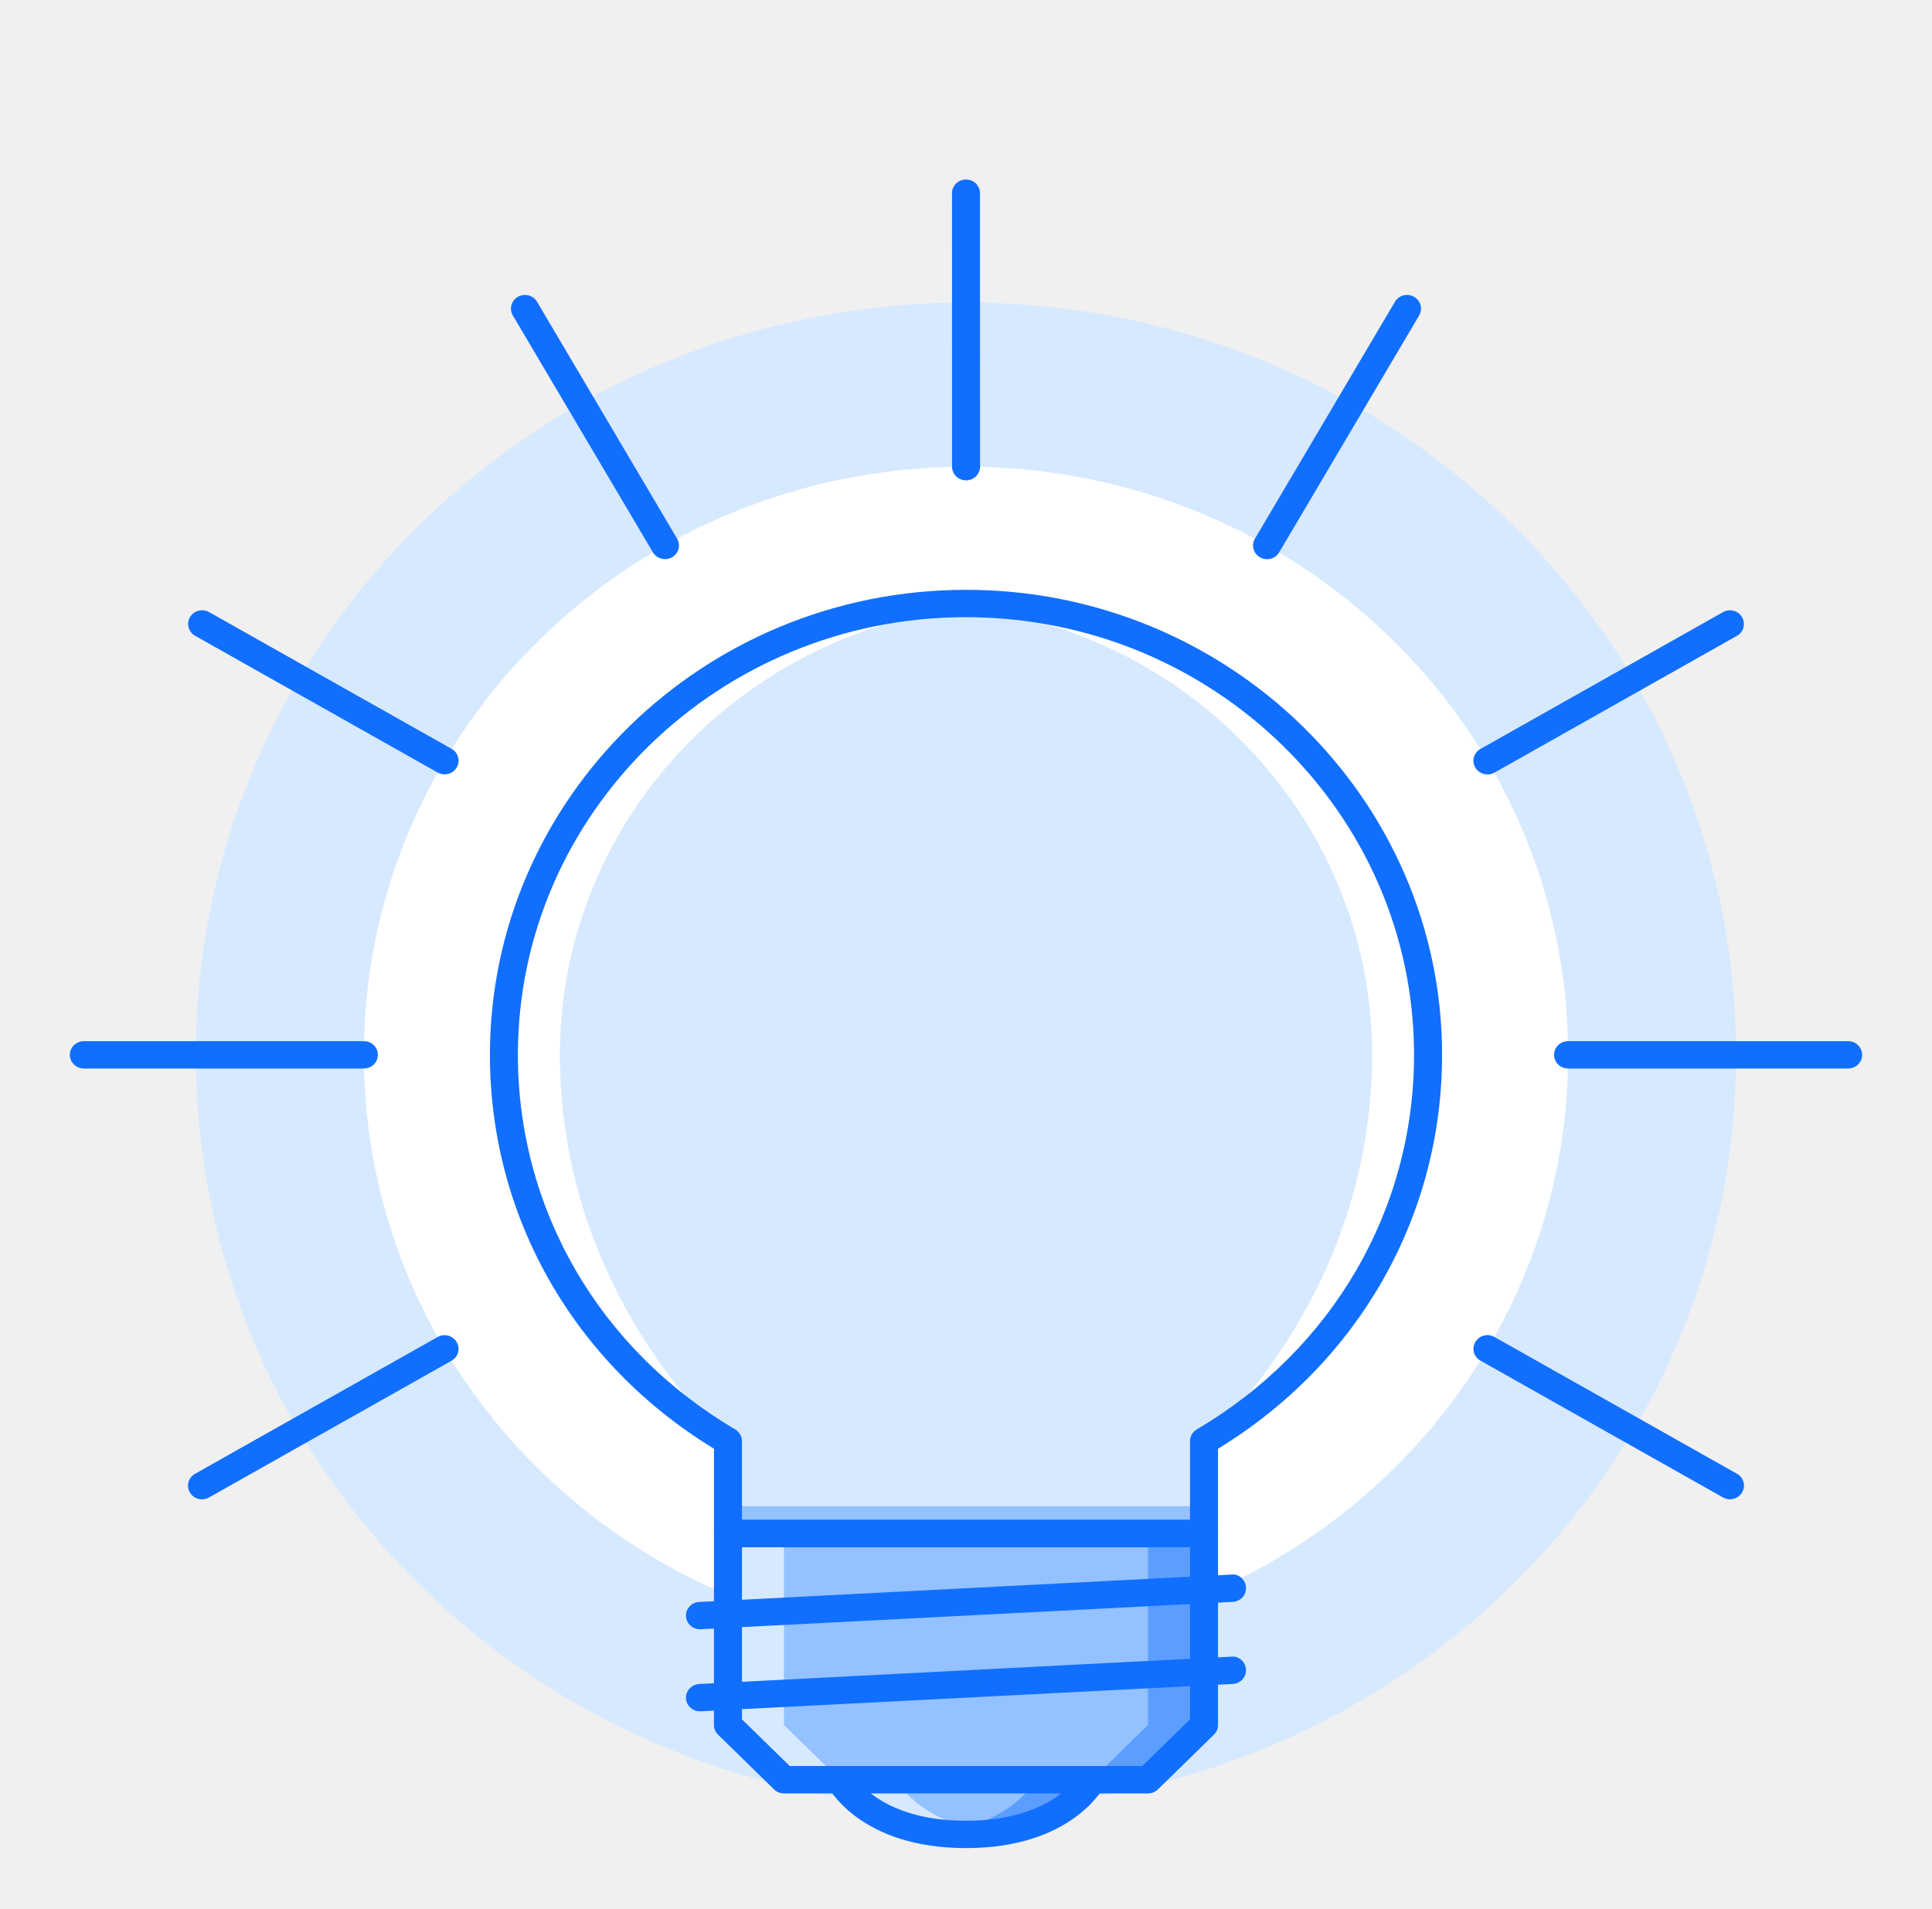
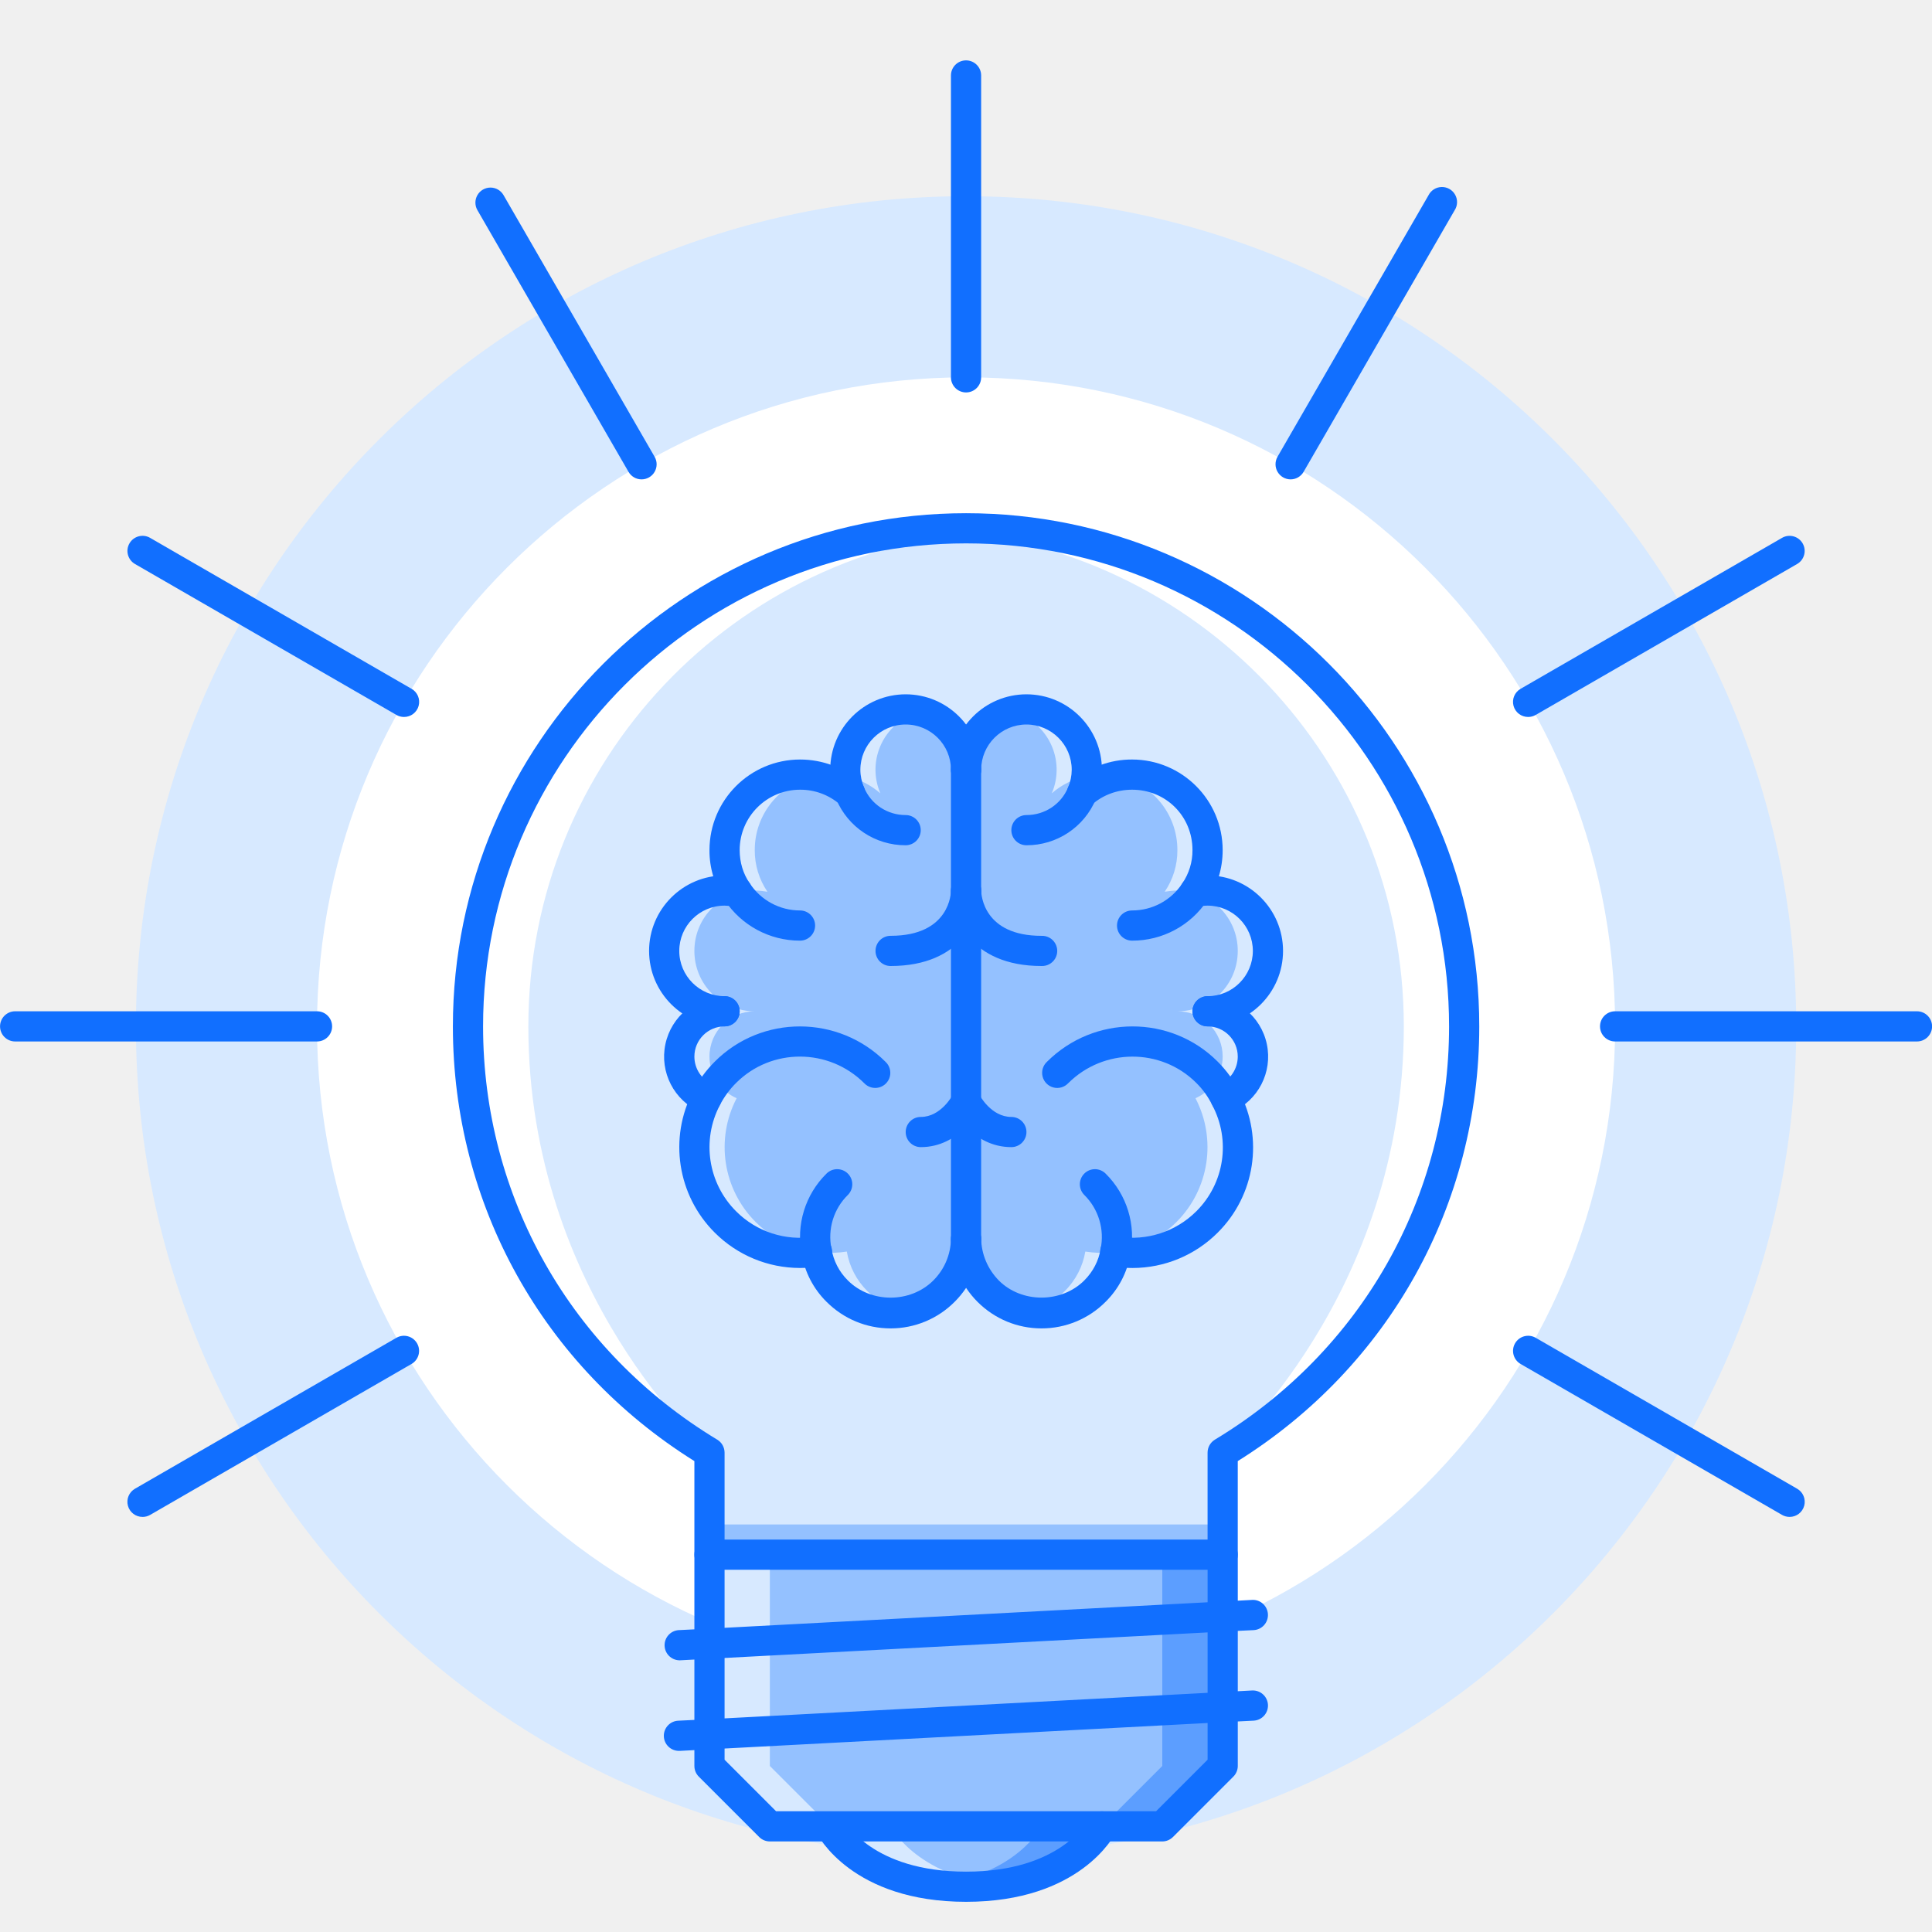
- <svg xmlns="http://www.w3.org/2000/svg" width="81" height="80" viewBox="0 0 81 80">
-   <g fill="none" fill-rule="evenodd">
-     <g>
-       <g>
-         <g>
-           <g>
-             <g>
-               <g>
-                 <path d="M0 0H80.211V80H0z" transform="translate(-1210 -130) translate(1060 74) translate(.501) translate(.501) translate(54.142 56) translate(95.25)" />
-                 <g fill-rule="nonzero">
-                   <g>
-                     <path fill="#D7E9FF" d="M64.6 31.556c0 17.407-14.452 31.535-32.288 31.535S.023 48.963.023 31.556 14.476.021 32.312.021c17.836 0 32.287 14.128 32.287 31.535z" transform="translate(-1210 -130) translate(1060 74) translate(.501) translate(.501) translate(54.142 56) translate(95.25) translate(2.507 7.5) translate(5.287 5.164)" />
-                     <path fill="#FFF" d="M57.555 31.556c0 13.604-11.297 24.655-25.243 24.655-13.948 0-25.244-11.051-25.244-24.655 0-13.604 11.296-24.654 25.244-24.654 13.946 0 25.243 11.05 25.243 24.654z" transform="translate(-1210 -130) translate(1060 74) translate(.501) translate(.501) translate(54.142 56) translate(95.25) translate(2.507 7.5) translate(5.287 5.164)" />
-                     <path fill="#94C1FF" d="M42.291 59.651L39.943 61.944 24.68 61.944 22.332 59.651 22.332 51.624 42.291 51.624z" transform="translate(-1210 -130) translate(1060 74) translate(.501) translate(.501) translate(54.142 56) translate(95.25) translate(2.507 7.5) translate(5.287 5.164)" />
-                     <path fill="#D7E9FF" d="M24.68 51.624L22.332 51.624 22.332 59.651 24.68 61.944 27.028 61.944 24.68 59.651z" transform="translate(-1210 -130) translate(1060 74) translate(.501) translate(.501) translate(54.142 56) translate(95.25) translate(2.507 7.5) translate(5.287 5.164)" />
-                     <path fill="#5C9EFF" d="M39.943 51.624L42.291 51.624 42.291 59.651 39.943 61.944 37.595 61.944 39.943 59.651z" transform="translate(-1210 -130) translate(1060 74) translate(.501) translate(.501) translate(54.142 56) translate(95.25) translate(2.507 7.5) translate(5.287 5.164)" />
-                     <path fill="#D7E9FF" d="M51.684 31.556c0-10.45-8.673-18.92-19.372-18.92-10.7 0-19.373 8.47-19.373 18.92 0 6.878 3.77 12.883 9.393 16.195v3.873H42.29V47.75c5.623-3.312 9.393-9.317 9.393-16.195z" transform="translate(-1210 -130) translate(1060 74) translate(.501) translate(.501) translate(54.142 56) translate(95.25) translate(2.507 7.5) translate(5.287 5.164)" />
-                     <path fill="#FFF" d="M32.312 12.635c.396 0 .785.032 1.176.058-10.15.596-18.201 8.8-18.201 18.863 0 10.206 7.045 16.195 7.045 16.195-5.622-3.312-9.393-9.317-9.393-16.195 0-10.45 8.674-18.92 19.373-18.92z" transform="translate(-1210 -130) translate(1060 74) translate(.501) translate(.501) translate(54.142 56) translate(95.25) translate(2.507 7.5) translate(5.287 5.164)" />
-                     <path fill="#FFF" d="M32.313 12.635c-.397 0-.786.032-1.175.058 10.149.596 18.2 8.8 18.2 18.863 0 10.206-7.045 16.195-7.045 16.195 5.621-3.312 9.393-9.317 9.393-16.195 0-10.45-8.675-18.92-19.373-18.92z" transform="translate(-1210 -130) translate(1060 74) translate(.501) translate(.501) translate(54.142 56) translate(95.25) translate(2.507 7.5) translate(5.287 5.164)" />
-                     <path fill="#94C1FF" d="M27.028 61.944s1.174 2.294 5.284 2.294c4.108 0 5.283-2.294 5.283-2.294H27.028z" transform="translate(-1210 -130) translate(1060 74) translate(.501) translate(.501) translate(54.142 56) translate(95.25) translate(2.507 7.5) translate(5.287 5.164)" />
-                     <path fill="#D7E9FF" d="M29.376 61.944h-2.348s1.174 2.294 5.284 2.294c.424 0 .81-.03 1.173-.074-3.157-.38-4.109-2.22-4.109-2.22z" transform="translate(-1210 -130) translate(1060 74) translate(.501) translate(.501) translate(54.142 56) translate(95.25) translate(2.507 7.5) translate(5.287 5.164)" />
-                     <path fill="#5C9EFF" d="M35.246 61.944h2.348s-1.174 2.294-5.282 2.294c-.425 0-.811-.03-1.175-.074 3.158-.38 4.11-2.22 4.11-2.22z" transform="translate(-1210 -130) translate(1060 74) translate(.501) translate(.501) translate(54.142 56) translate(95.25) translate(2.507 7.5) translate(5.287 5.164)" />
-                     <path fill="#94C1FF" d="M22.332 50.477L42.291 50.477 42.291 51.624 22.332 51.624z" transform="translate(-1210 -130) translate(1060 74) translate(.501) translate(.501) translate(54.142 56) translate(95.25) translate(2.507 7.5) translate(5.287 5.164)" />
-                   </g>
-                   <path fill="#D7E9FF" d="M26.445 36.72c0 2.954 1.21 5.63 3.167 7.594.065-.027 1.776-6.118-3.167-7.594z" transform="translate(-1210 -130) translate(1060 74) translate(.501) translate(.501) translate(54.142 56) translate(95.25) translate(2.507 7.5)" />
-                   <path fill="#D7E9FF" d="M28.793 36.72c0-5.628 4.372-10.259 9.98-10.832-.386-.04-.777-.062-1.174-.062-6.16 0-11.154 4.878-11.154 10.894 0 6.012 4.994 10.894 11.154 10.894.397 0 .788-.022 1.173-.062-5.607-.573-9.979-5.207-9.979-10.832z" transform="translate(-1210 -130) translate(1060 74) translate(.501) translate(.501) translate(54.142 56) translate(95.25) translate(2.507 7.5)" />
-                   <g fill="#116FFF">
-                     <path d="M45.23 67.682H29.967c-.156 0-.305-.06-.415-.168l-2.348-2.294c-.11-.107-.172-.253-.172-.405v-8.027c0-.317.262-.574.587-.574h19.96c.323 0 .586.257.586.574v8.027c0 .152-.062.298-.172.405l-2.348 2.294c-.11.107-.259.168-.415.168zm-15.02-1.147h14.777l2.004-1.958v-7.216H28.206v7.216l2.004 1.958z" transform="translate(-1210 -130) translate(1060 74) translate(.501) translate(.501) translate(54.142 56) translate(95.25) translate(2.507 7.5)" />
-                     <path d="M26.445 60.801c-.31 0-.57-.237-.586-.543-.017-.316.232-.586.555-.602l22.306-1.147c.33-.046.601.226.617.542.019.316-.231.586-.555.602L26.476 60.8l-.031.001zM26.445 64.241c-.31 0-.57-.237-.586-.543-.017-.316.232-.585.555-.602l22.306-1.147c.33-.037.601.226.617.542.019.316-.231.586-.555.603L26.476 64.24l-.031.001zM47.578 57.361h-19.96c-.324 0-.586-.256-.586-.573v-3.555c-5.888-3.592-9.393-9.741-9.393-16.513 0-10.75 8.954-19.494 19.96-19.494 11.004 0 19.96 8.745 19.96 19.494 0 6.772-3.507 12.92-9.394 16.513v3.555c0 .317-.263.573-.587.573zm-19.372-1.147H46.99v-3.3c0-.201.108-.388.285-.493 5.703-3.357 9.108-9.227 9.108-15.701 0-10.117-8.427-18.347-18.785-18.347s-18.786 8.23-18.786 18.347c0 6.474 3.406 12.344 9.109 15.701.176.105.284.292.284.492v3.301zM37.599 69.975c-4.421 0-5.754-2.504-5.809-2.61-.144-.284-.027-.627.263-.77.291-.14.64-.028.785.252.046.087 1.113 1.982 4.761 1.982 3.652 0 4.717-1.901 4.76-1.982.15-.278.502-.39.789-.246.287.143.404.483.26.764-.056.106-1.388 2.61-5.809 2.61zM12.355 37.293H.615c-.325 0-.588-.256-.588-.573 0-.317.263-.573.587-.573h11.741c.325 0 .587.256.587.573 0 .317-.262.573-.587.573zM74.583 37.293H62.842c-.326 0-.587-.256-.587-.573 0-.317.261-.573.587-.573h11.741c.323 0 .587.256.587.573 0 .317-.263.573-.587.573zM5.567 55.354c-.201 0-.4-.103-.507-.286-.163-.275-.067-.625.214-.783l10.17-5.734c.28-.161.64-.065.802.21.162.274.066.624-.215.782l-10.17 5.734c-.093.053-.194.077-.294.077zM59.462 24.966c-.202 0-.402-.103-.51-.287-.162-.274-.066-.624.216-.782l10.166-5.734c.28-.16.64-.066.8.21.163.274.067.624-.213.782L59.755 24.89c-.094.053-.195.077-.293.077zM50.222 15.943c-.1 0-.201-.025-.293-.078-.282-.158-.378-.508-.216-.783l5.869-9.93c.16-.275.52-.37.802-.21.28.158.376.509.213.783l-5.868 9.93c-.108.184-.305.288-.507.288zM37.601 12.637c-.324 0-.587-.257-.587-.574L37.012.598c0-.317.262-.573.587-.573.324 0 .587.256.587.573l.002 11.465c0 .317-.262.574-.587.574zM24.98 15.94c-.202 0-.4-.103-.508-.287L18.6 5.725c-.163-.274-.067-.625.214-.783.28-.159.64-.066.802.21l5.87 9.928c.163.275.067.625-.214.783-.093.053-.194.077-.294.077zM69.63 55.352c-.101 0-.202-.025-.294-.077L59.168 49.54c-.282-.158-.378-.508-.215-.783.16-.274.523-.368.802-.209l10.168 5.734c.28.158.377.508.214.782-.108.184-.305.287-.507.287zM15.738 24.962c-.1 0-.2-.025-.294-.078L5.28 19.153c-.281-.158-.378-.508-.215-.783.162-.274.522-.367.802-.21l10.165 5.732c.281.158.377.509.215.783-.108.184-.306.287-.508.287z" transform="translate(-1210 -130) translate(1060 74) translate(.501) translate(.501) translate(54.142 56) translate(95.25) translate(2.507 7.5)" />
-                   </g>
-                 </g>
-               </g>
-             </g>
-           </g>
-         </g>
-       </g>
+ <svg xmlns="http://www.w3.org/2000/svg" width="80" height="80" viewBox="0 0 80 80">
+   <g fill-rule="nonzero" fill="none">
+     <path d="M74.378 42.5c0 18.975-15.387 34.374-34.375 34.374S5.628 61.474 5.628 42.5c0-18.975 15.387-34.375 34.375-34.375s34.375 15.4 34.375 34.375z" fill="#D7E9FF" />
+     <path d="M66.878 42.5c0 14.83-12.027 26.874-26.875 26.874-14.85 0-26.876-12.045-26.876-26.874 0-14.83 12.027-26.875 26.876-26.875 14.848 0 26.875 12.045 26.875 26.875z" fill="#FFF" />
+     <path fill="#94C1FF" d="m50.628 73.125-2.5 2.5h-16.25l-2.5-2.5v-8.75h21.25z" />
+     <path fill="#D7E9FF" d="M31.878 64.375h-2.5v8.75l2.5 2.5h2.5l-2.5-2.5z" />
+     <path fill="#5C9EFF" d="M48.128 64.375h2.5v8.75l-2.5 2.5h-2.5l2.5-2.5z" />
+     <path d="M60.628 42.5c0-11.392-9.235-20.626-20.625-20.626S19.378 31.108 19.378 42.5c0 7.497 4.014 14.043 10 17.653v4.222h21.25v-4.222c5.985-3.61 10-10.156 10-17.653z" fill="#D7E9FF" />
+     <g fill="#FFF">
+       <path d="M40.003 21.874c.422 0 .836.035 1.25.063-10.805.65-19.375 9.593-19.375 20.563 0 11.126 7.5 17.653 7.5 17.653-5.986-3.61-10-10.155-10-17.653 0-11.392 9.234-20.626 20.625-20.626z" />
+       <path d="M40.004 21.874c-.422 0-.836.035-1.251.063 10.805.65 19.376 9.593 19.376 20.563 0 11.126-7.5 17.653-7.5 17.653 5.985-3.61 10-10.155 10-17.653 0-11.392-9.235-20.626-20.625-20.626z" />
+     </g>
+     <path d="M34.378 75.625s1.25 2.5 5.625 2.5c4.374 0 5.625-2.5 5.625-2.5h-11.25z" fill="#94C1FF" />
+     <path d="M36.878 75.625h-2.5s1.25 2.5 5.625 2.5c.451 0 .863-.032 1.25-.08-3.362-.416-4.375-2.42-4.375-2.42z" fill="#D7E9FF" />
+     <path d="M43.128 75.625h2.5s-1.25 2.5-5.626 2.5c-.451 0-.863-.032-1.25-.08 3.362-.416 4.376-2.42 4.376-2.42z" fill="#5C9EFF" />
+     <g fill="#94C1FF">
+       <path d="M29.377 63.125h21.25v1.25h-21.25zM50.003 36.875c1.388 0 2.5 1.113 2.5 2.5s-1.112 2.5-2.5 2.5c1.037 0 1.875.837 1.875 1.875 0 .775-.463 1.426-1.126 1.725a4.36 4.36 0 0 1-.774 5.125 4.376 4.376 0 0 1-3.775 1.225h-.013c-.1.6-.388 1.175-.85 1.637a3.121 3.121 0 0 1-4.424 0c-.589-.6-.901-1.375-.913-2.162V31.875c0-1.387 1.112-2.5 2.5-2.5a2.491 2.491 0 0 1 2.3 3.475 3.11 3.11 0 0 1 2.075-.775 3.11 3.11 0 0 1 3.125 3.125c0 .637-.188 1.237-.525 1.725.174-.025.35-.05.525-.05z" />
+       <path d="M40.003 45.625V51.3a3.099 3.099 0 0 1-.914 2.162 3.12 3.12 0 0 1-4.423 0 3.016 3.016 0 0 1-.851-1.637h-.012a4.35 4.35 0 0 1-3.763-1.224 4.38 4.38 0 0 1-.787-5.126 1.887 1.887 0 0 1-1.126-1.725c0-1.038.838-1.875 1.876-1.875a2.491 2.491 0 0 1-2.5-2.5c0-1.387 1.111-2.5 2.5-2.5.187 0 .362.025.524.05a3.029 3.029 0 0 1-.524-1.725c0-1.737 1.4-3.125 3.125-3.125.799 0 1.524.288 2.075.775a2.491 2.491 0 0 1 2.3-3.475 2.49 2.49 0 0 1 2.5 2.5v13.75z" />
+     </g>
+     <g fill="#D7E9FF">
+       <path d="M36.453 32.85a2.484 2.484 0 0 1 1.675-3.387 2.507 2.507 0 0 0-.625-.088 2.491 2.491 0 0 0-2.5 2.5c0 .094.018.182.028.272a3.077 3.077 0 0 1 1.422.703zM35.916 53.462a3.014 3.014 0 0 1-.851-1.637h-.012a4.35 4.35 0 0 1-3.763-1.224 4.38 4.38 0 0 1-.787-5.126 1.887 1.887 0 0 1-1.125-1.725c0-1.038.837-1.875 1.875-1.875a2.491 2.491 0 0 1-2.5-2.5c0-1.387 1.112-2.5 2.5-2.5.188 0 .362.025.525.05a3.03 3.03 0 0 1-.525-1.725 3.117 3.117 0 0 1 2.496-3.062 3.118 3.118 0 0 0-3.746 3.062c0 .638.187 1.238.524 1.725a3.391 3.391 0 0 0-.524-.05 2.491 2.491 0 0 0-2.5 2.5c0 1.387 1.111 2.5 2.5 2.5a1.872 1.872 0 0 0-1.876 1.875c0 .775.463 1.426 1.126 1.725a4.38 4.38 0 0 0 .787 5.126 4.35 4.35 0 0 0 3.763 1.224h.012c.1.6.388 1.176.85 1.637a3.115 3.115 0 0 0 2.838.853 3.108 3.108 0 0 1-1.587-.853zM43.552 32.85a2.484 2.484 0 0 0-1.675-3.387c.2-.052.408-.088.626-.088 1.387 0 2.5 1.113 2.5 2.5 0 .094-.019.182-.029.272a3.077 3.077 0 0 0-1.422.703zM44.09 53.462c.462-.461.75-1.038.85-1.637h.013a4.35 4.35 0 0 0 3.762-1.224 4.38 4.38 0 0 0 .787-5.126 1.887 1.887 0 0 0 1.126-1.725 1.872 1.872 0 0 0-1.875-1.875c1.388 0 2.5-1.113 2.5-2.5s-1.112-2.5-2.5-2.5c-.188 0-.363.025-.525.05a3.029 3.029 0 0 0 .525-1.725 3.117 3.117 0 0 0-2.497-3.062 3.118 3.118 0 0 1 3.746 3.062c0 .638-.187 1.238-.524 1.725.162-.025.337-.05.525-.05 1.388 0 2.5 1.113 2.5 2.5s-1.112 2.5-2.5 2.5c1.037 0 1.875.837 1.875 1.875 0 .775-.463 1.426-1.126 1.725a4.38 4.38 0 0 1-.787 5.126 4.35 4.35 0 0 1-3.762 1.224h-.013c-.1.6-.388 1.176-.85 1.637a3.116 3.116 0 0 1-2.837.853 3.109 3.109 0 0 0 1.587-.853z" />
+     </g>
+     <g fill="#116FFF">
+       <path d="M36.878 55.006c-1.001 0-1.944-.392-2.654-1.102a3.629 3.629 0 0 1-1.026-1.975 3.673 3.673 0 0 1 1.026-3.333.625.625 0 1 1 .884.884 2.436 2.436 0 0 0-.68 2.22c.085.51.318.96.68 1.32.95.95 2.59.95 3.54 0 .46-.46.72-1.074.73-1.73.006-.345.29-.592.634-.615.346.006.62.29.616.635a3.728 3.728 0 0 1-1.097 2.594 3.73 3.73 0 0 1-2.653 1.102zM33.128 38.95a3.726 3.726 0 0 1-3.123-1.681 3.628 3.628 0 0 1-.627-2.069 3.754 3.754 0 0 1 3.75-3.75c.926 0 1.81.331 2.489.932a.624.624 0 1 1-.828.936 2.499 2.499 0 0 0-1.661-.618 2.503 2.503 0 0 0-2.5 2.5c0 .505.142.978.413 1.37a2.486 2.486 0 0 0 2.086 1.13.625.625 0 1 1 0 1.25zM29.253 46.1a.64.64 0 0 1-.257-.055 2.503 2.503 0 0 1 1.007-4.795.625.625 0 1 1 0 1.25c-.69 0-1.25.561-1.25 1.25 0 .5.29.945.758 1.155a.626.626 0 0 1-.258 1.195z" />
+       <path d="M30.003 42.5a3.128 3.128 0 0 1-3.126-3.125 3.128 3.128 0 0 1 3.126-3.125c.222 0 .428.028.62.057a.625.625 0 0 1-.19 1.236 2.752 2.752 0 0 0-.43-.043 1.877 1.877 0 0 0-1.876 1.875c0 1.034.841 1.875 1.876 1.875a.625.625 0 1 1 0 1.25zM37.503 35a3.104 3.104 0 0 1-2.878-1.91 3.147 3.147 0 0 1-.247-1.215 3.128 3.128 0 0 1 3.125-3.125 3.128 3.128 0 0 1 3.125 3.125.625.625 0 1 1-1.25 0A1.877 1.877 0 0 0 37.502 30a1.877 1.877 0 0 0-1.876 1.875c0 .247.052.493.152.733.29.695.965 1.142 1.723 1.142a.625.625 0 1 1 0 1.25zM33.124 52.504a4.992 4.992 0 0 1-3.526-1.462 4.994 4.994 0 0 1-.9-5.855c.232-.45.536-.866.902-1.23 1.943-1.945 5.117-1.939 7.07.013a.625.625 0 1 1-.884.883c-1.466-1.464-3.845-1.47-5.304-.012a3.68 3.68 0 0 0-.674.92 3.75 3.75 0 0 0 .674 4.398 3.728 3.728 0 0 0 3.222 1.05.625.625 0 1 1 .198 1.233 4.94 4.94 0 0 1-.778.062zM43.128 55.006c-1.001 0-1.944-.392-2.654-1.102a3.77 3.77 0 0 1-1.097-2.594.626.626 0 0 1 .616-.635c.354.016.63.27.635.615.01.646.27 1.262.734 1.735.94.94 2.586.945 3.536-.005.36-.36.594-.81.676-1.299a2.45 2.45 0 0 0-.676-2.241.624.624 0 1 1 .883-.884 3.684 3.684 0 0 1 1.022 3.355 3.613 3.613 0 0 1-1.022 1.953 3.73 3.73 0 0 1-2.653 1.102zM46.878 38.95a.625.625 0 1 1 0-1.25c.84 0 1.617-.418 2.077-1.119a2.4 2.4 0 0 0 .423-1.381c0-1.402-1.099-2.5-2.5-2.5-.622 0-1.211.22-1.662.618a.624.624 0 1 1-.828-.936 3.747 3.747 0 0 1 2.49-.932 3.754 3.754 0 0 1 3.75 3.75c0 .759-.22 1.478-.636 2.08a3.717 3.717 0 0 1-3.114 1.67zM50.752 46.1a.626.626 0 0 1-.257-1.195 1.26 1.26 0 0 0 .758-1.155c0-.689-.56-1.25-1.25-1.25a.625.625 0 1 1 0-1.25 2.502 2.502 0 0 1 1.007 4.795.643.643 0 0 1-.258.055z" />
+       <path d="M50.003 42.5a.625.625 0 1 1 0-1.25 1.877 1.877 0 0 0 1.875-1.875 1.877 1.877 0 0 0-1.875-1.875c-.146 0-.29.023-.436.044a.625.625 0 1 1-.178-1.238c.204-.03.41-.056.614-.056a3.128 3.128 0 0 1 3.125 3.125 3.128 3.128 0 0 1-3.125 3.125zM42.503 35a.625.625 0 1 1 0-1.25c.758 0 1.434-.447 1.722-1.14a1.89 1.89 0 0 0 .153-.735A1.877 1.877 0 0 0 42.503 30a1.877 1.877 0 0 0-1.875 1.875.625.625 0 1 1-1.25 0 3.128 3.128 0 0 1 3.125-3.125 3.128 3.128 0 0 1 3.125 3.125c0 .414-.085.823-.25 1.216A3.102 3.102 0 0 1 42.504 35zM46.9 52.505c-.264 0-.53-.02-.795-.063a.625.625 0 1 1 .195-1.234 3.757 3.757 0 0 0 3.239-1.053 3.724 3.724 0 0 0 .66-4.388 3.365 3.365 0 0 0-.663-.926c-1.458-1.457-3.838-1.45-5.304.013a.625.625 0 1 1-.883-.884c1.954-1.953 5.127-1.958 7.071-.012.377.378.679.797.895 1.245a4.966 4.966 0 0 1-.895 5.84 4.991 4.991 0 0 1-3.52 1.462zM48.128 76.25h-16.25a.624.624 0 0 1-.442-.183l-2.5-2.5a.624.624 0 0 1-.183-.442v-8.75a.625.625 0 1 1 1.25 0v8.491L32.136 75H47.87l2.134-2.134v-8.49a.625.625 0 1 1 1.25 0v8.75a.625.625 0 0 1-.184.44l-2.5 2.5a.625.625 0 0 1-.441.184z" />
+       <path d="M28.128 68.75a.626.626 0 0 1-.03-1.25l1.25-.061 22.5-1.19c.345-.02.638.251.654.594a.625.625 0 0 1-.594.657l-1.25.06-22.5 1.19h-.03zM28.128 72.5a.625.625 0 0 1-.03-1.25l1.25-.061 22.5-1.19a.625.625 0 0 1 .061 1.25l-1.25.062-22.5 1.189h-.031zM50.628 65h-21.25a.625.625 0 0 1-.625-.625v-3.874c-6.27-3.921-10-10.623-10-18 0-11.718 9.532-21.25 21.25-21.25 11.717 0 21.25 9.532 21.25 21.25 0 7.377-3.73 14.079-10 18v3.874c0 .345-.28.625-.625.625zm-20.625-1.25h20v-3.6a.63.63 0 0 1 .301-.536c6.073-3.663 9.699-10.06 9.699-17.114 0-11.028-8.973-20-20-20-11.028 0-20 8.972-20 20 0 7.053 3.625 13.45 9.698 17.114a.63.63 0 0 1 .302.536v3.6zM40.003 78.75c-4.707 0-6.126-2.73-6.184-2.845a.625.625 0 0 1 1.115-.564c.05.094 1.184 2.16 5.069 2.16 3.89 0 5.022-2.072 5.068-2.161a.628.628 0 0 1 .84-.269c.305.156.43.527.276.834-.059.115-1.477 2.845-6.184 2.845zM13.127 43.125H.627a.624.624 0 1 1 0-1.25h12.5a.625.625 0 1 1 0 1.25zM79.378 43.125h-12.5a.625.625 0 1 1 0-1.25h12.5a.625.625 0 1 1 0 1.25zM5.902 62.812a.625.625 0 0 1-.313-1.167l10.826-6.25a.625.625 0 0 1 .625 1.084L6.215 62.73a.63.63 0 0 1-.313.083zM63.278 29.688a.624.624 0 0 1-.313-1.166l10.825-6.25a.624.624 0 1 1 .625 1.082l-10.825 6.25a.624.624 0 0 1-.312.084zM53.44 19.85a.626.626 0 0 1-.54-.938l6.25-10.824a.625.625 0 1 1 1.08.625l-6.25 10.824a.622.622 0 0 1-.54.313zM40.003 16.25a.625.625 0 0 1-.626-.625v-12.5a.625.625 0 1 1 1.25 0v12.5c0 .345-.279.625-.624.625zM26.565 19.85a.622.622 0 0 1-.54-.313l-6.25-10.824a.624.624 0 1 1 1.08-.625l6.25 10.824a.624.624 0 0 1-.54.938zM74.103 62.812a.63.63 0 0 1-.312-.083l-10.826-6.25a.625.625 0 0 1 .625-1.084l10.826 6.25a.625.625 0 0 1-.313 1.167zM16.727 29.688a.626.626 0 0 1-.312-.084L5.59 23.354a.624.624 0 1 1 .625-1.083l10.825 6.25a.624.624 0 0 1-.313 1.167z" />
+       <path d="M40.003 51.925a.625.625 0 0 1-.626-.625V31.875a.625.625 0 1 1 1.25 0V51.3c0 .345-.279.625-.624.625z" />
+       <path d="M41.878 47.5c-1.618 0-2.402-1.53-2.435-1.595a.625.625 0 0 1 1.117-.563c.01.02.484.908 1.318.908a.625.625 0 1 1 0 1.25z" />
+       <path d="M38.128 47.5a.625.625 0 1 1 0-1.25c.838 0 1.313-.898 1.318-.908a.624.624 0 0 1 1.115.563c-.032.064-.816 1.595-2.433 1.595zM43.128 40c-2.967 0-3.75-2.044-3.75-3.125a.625.625 0 0 1 1.25-.004c.003.198.108 1.88 2.5 1.88a.625.625 0 1 1 0 1.249z" />
+       <path d="M36.878 40a.625.625 0 1 1 0-1.25c2.472 0 2.5-1.799 2.5-1.875a.625.625 0 1 1 1.25 0c0 1.08-.784 3.125-3.75 3.125z" />
    </g>
  </g>
</svg>
